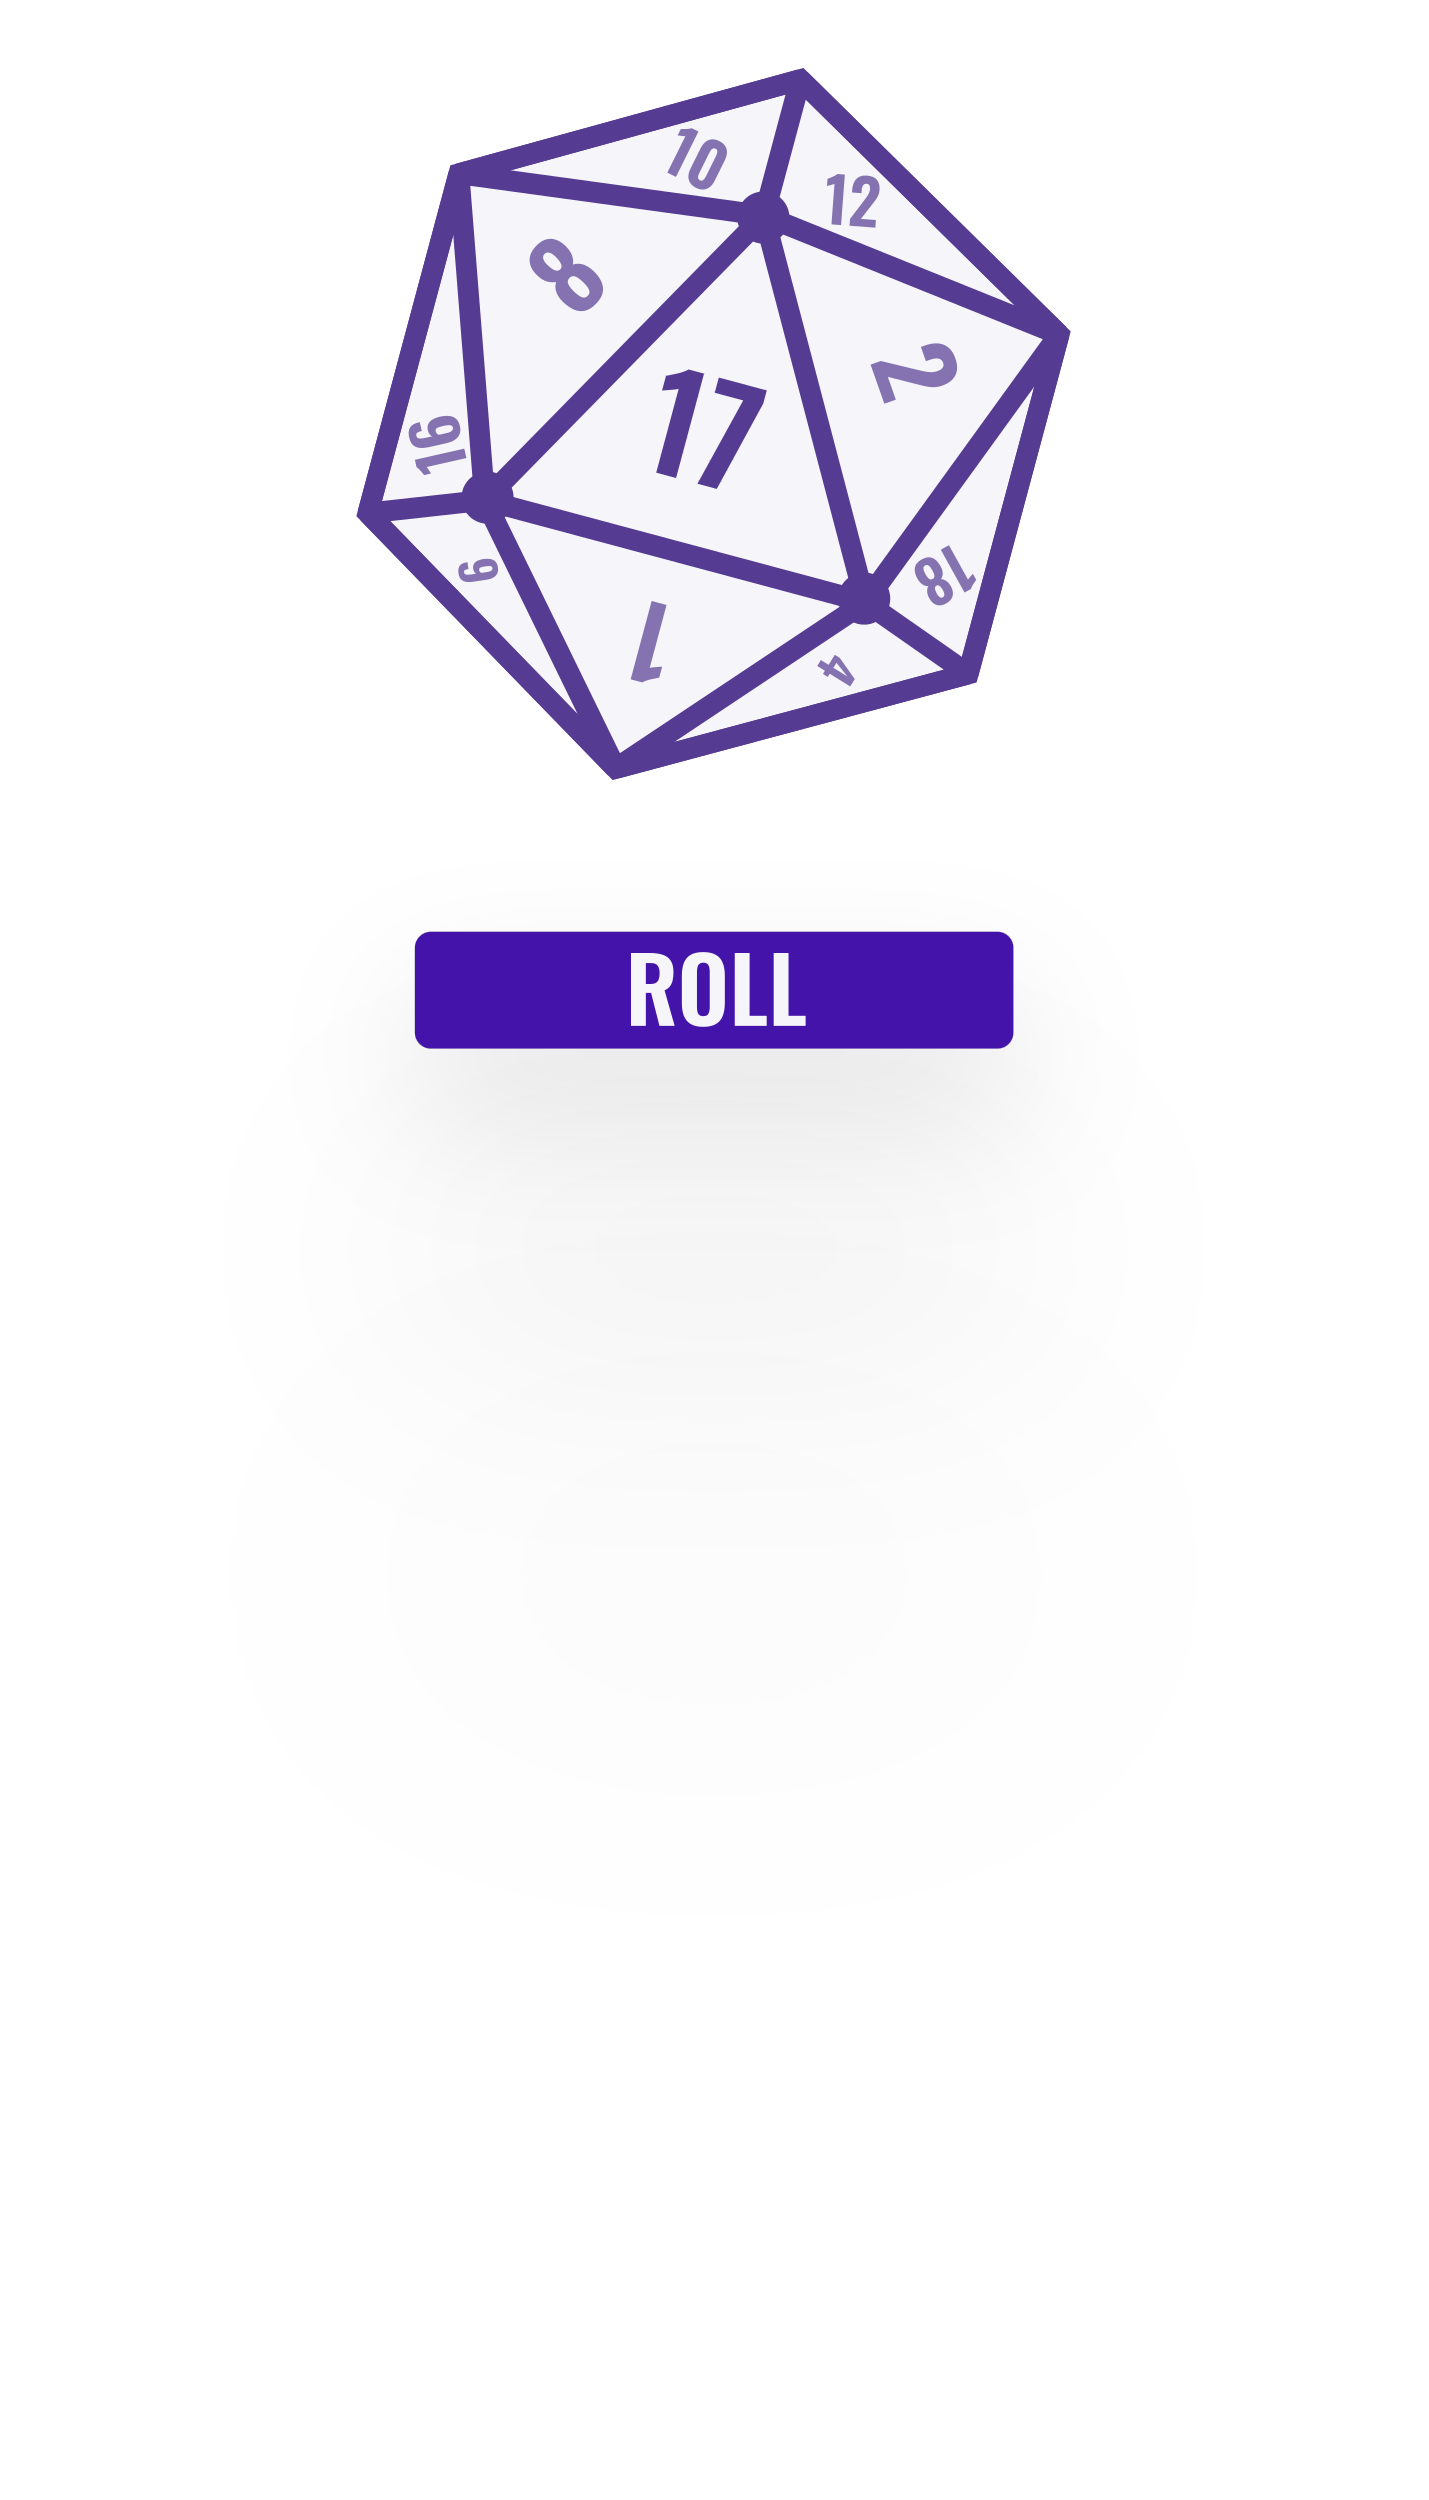
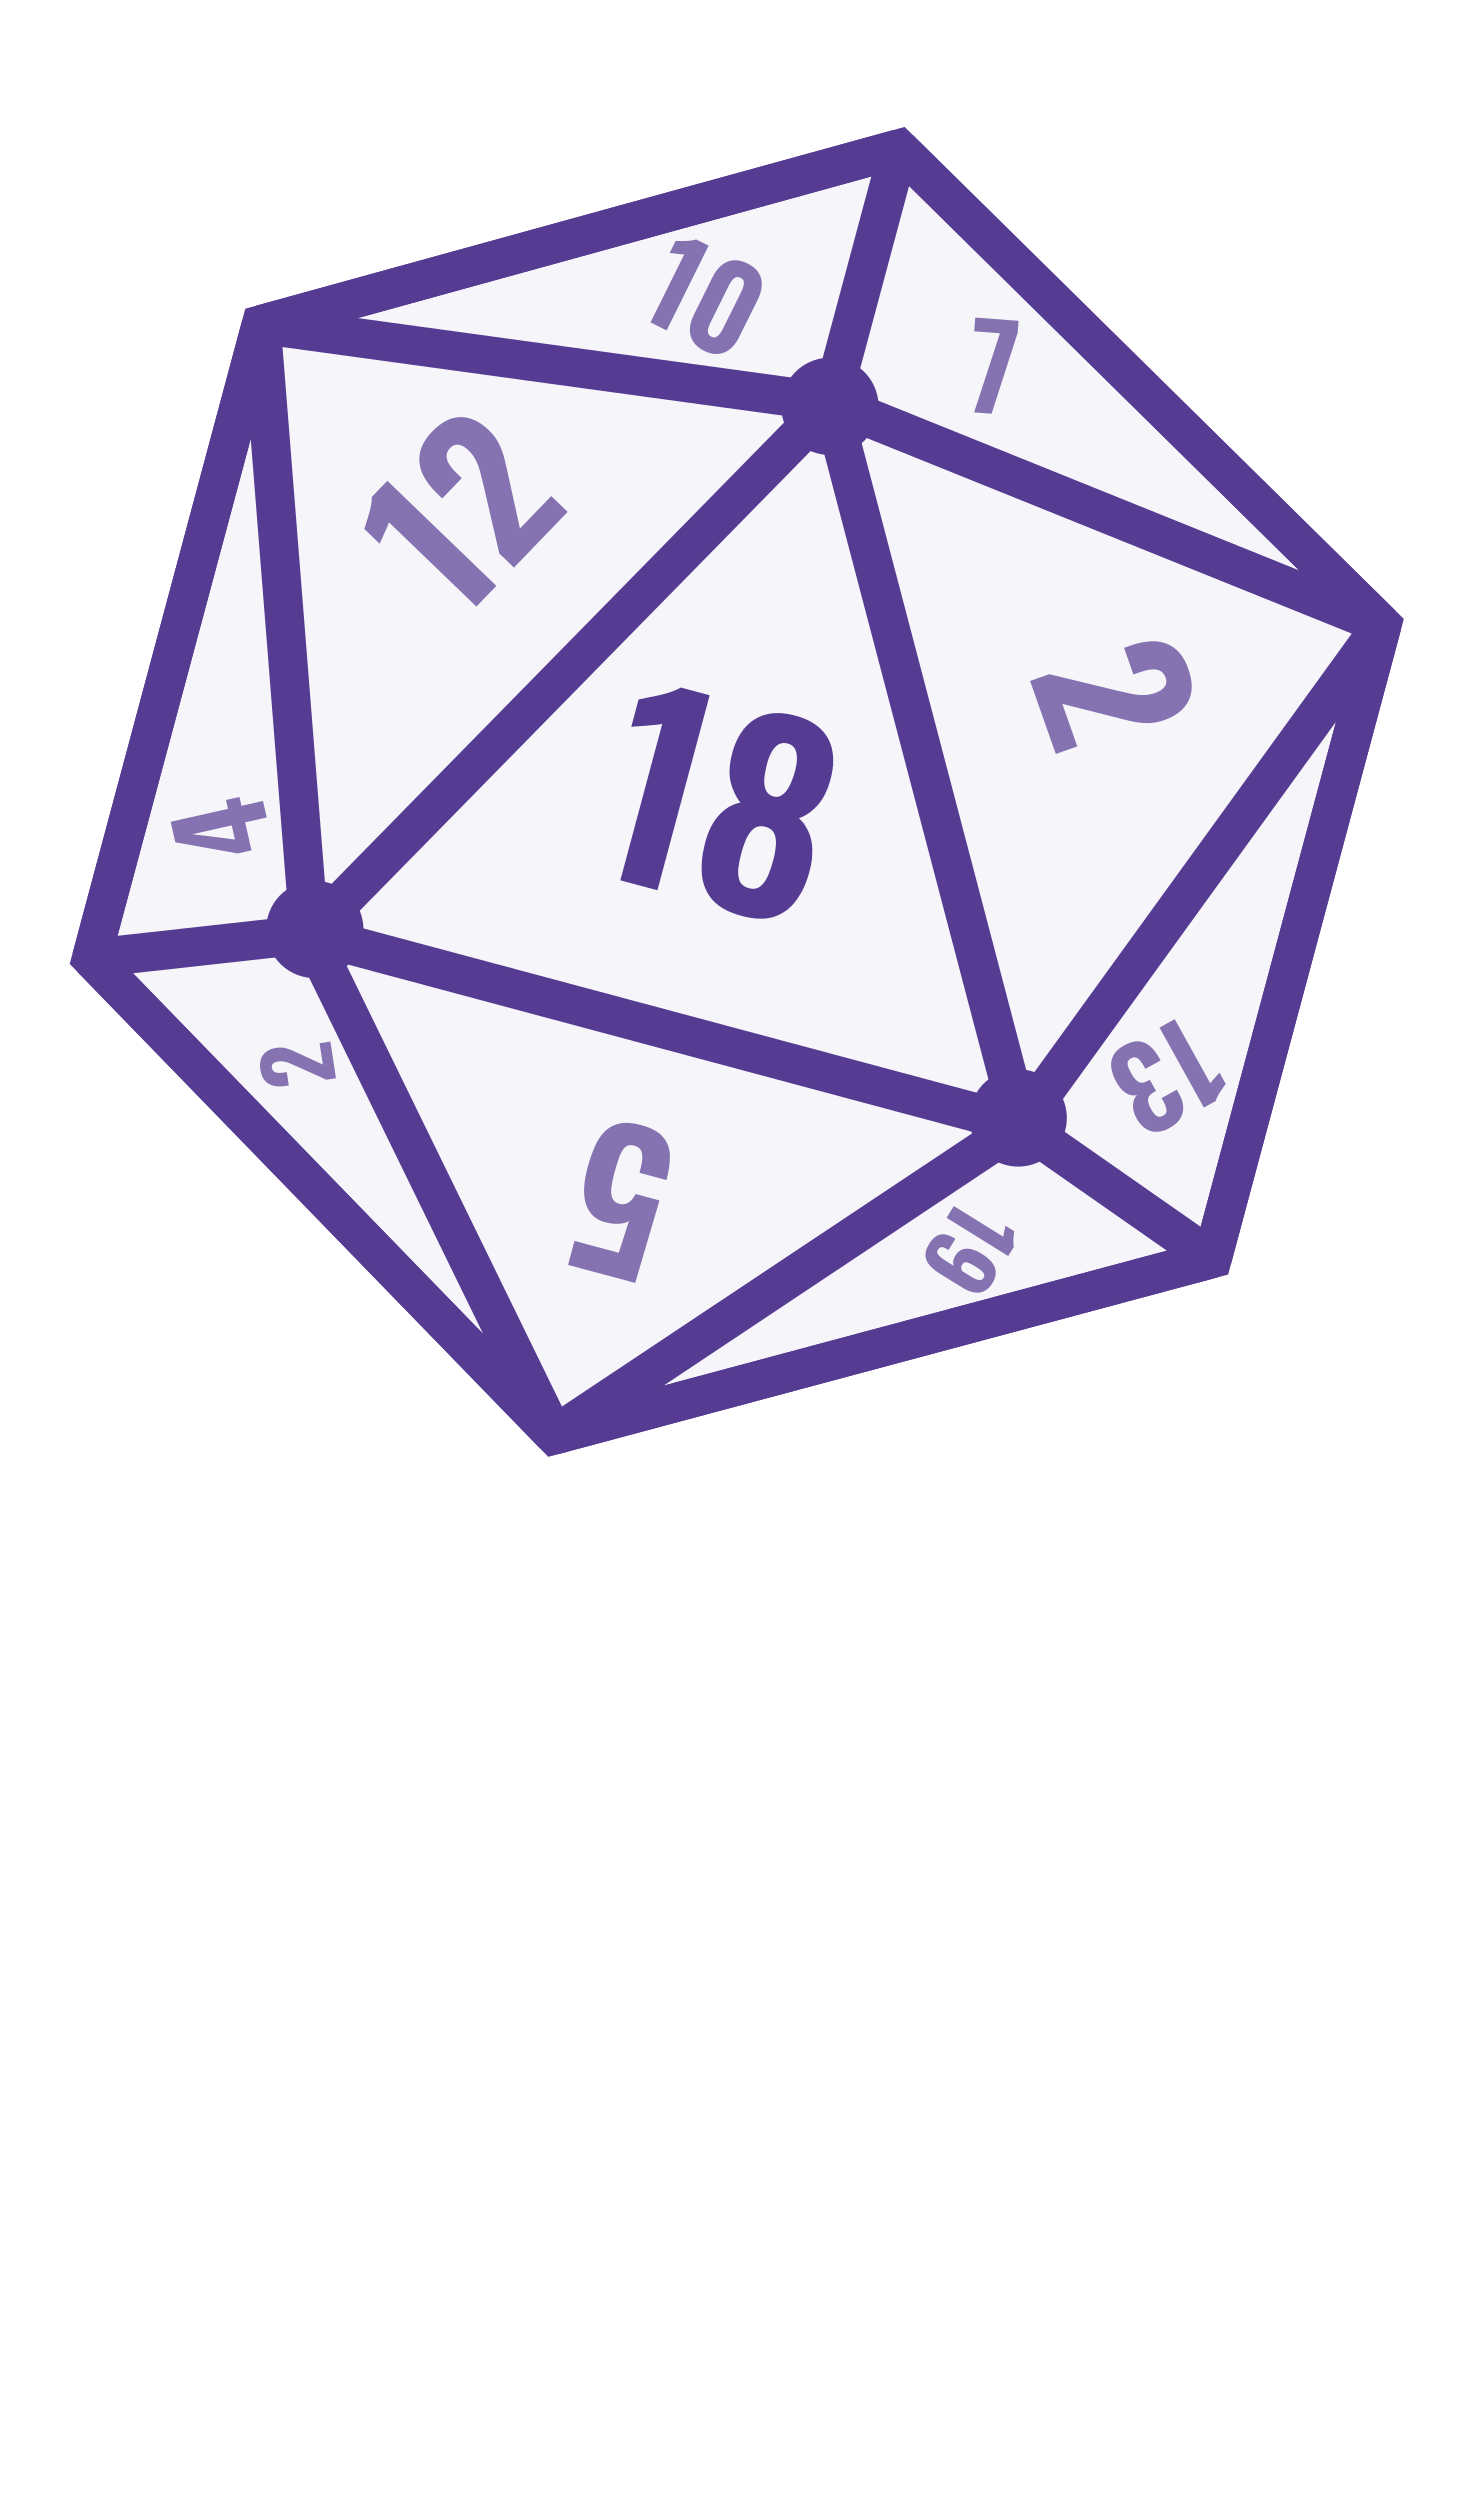
- <svg xmlns="http://www.w3.org/2000/svg" width="685" height="1199" viewBox="0 0 685 1199" fill="none">
-   <path d="M507.922 160.459L383.843 38.179L220.077 83.331L176.466 246.09L295.327 368.525L464.311 323.218L507.922 160.459Z" fill="#F5F5FA" stroke="#553B92" stroke-width="10" />
-   <path d="M366.373 103.379L415.042 288.793M366.373 103.379L507.922 160.459M366.373 103.379L383.843 38.179M366.373 103.379L220.077 83.331M366.373 103.379L232.482 239.876M415.042 288.793L507.922 160.459M415.042 288.793L232.482 239.876M415.042 288.793L295.327 368.525M415.042 288.793L464.311 323.218M507.922 160.459L383.843 38.179M507.922 160.459L464.311 323.218M383.843 38.179L220.077 83.331M464.311 323.218L295.327 368.525M295.327 368.525L176.466 246.09M295.327 368.525L232.482 239.876M176.466 246.09L220.077 83.331M176.466 246.09L232.482 239.876M220.077 83.331L232.482 239.876" stroke="#553B92" stroke-width="10" />
-   <circle cx="366.114" cy="104.344" r="9.5" transform="rotate(15 366.114 104.344)" stroke="#553B92" stroke-width="6" />
-   <circle cx="414.465" cy="287.087" r="9.5" transform="rotate(15 414.465 287.087)" stroke="#553B92" stroke-width="6" />
-   <circle cx="233.837" cy="238.684" r="9.5" transform="rotate(15 233.837 238.684)" stroke="#553B92" stroke-width="6" />
-   <g filter="url(#filter0_d_17_912)">
-     <path d="M314.717 226.711L325.483 186.529C325.057 186.635 324.481 186.724 323.756 186.795C323.082 186.835 322.336 186.9 321.517 186.99C320.709 187.038 319.942 187.098 319.216 187.168C318.502 187.198 317.937 187.245 317.522 187.311L319.41 180.263C319.971 180.149 320.719 179.996 321.653 179.804C322.629 179.624 323.657 179.414 324.738 179.173C325.818 178.932 326.848 178.634 327.827 178.278C328.847 177.933 329.65 177.574 330.236 177.201L337.654 179.189L324.237 229.262L314.717 226.711ZM334.477 232.006L356.449 192.043L342.787 188.382L344.741 181.088L367.738 187.25L366.049 193.555L343.75 234.491L334.477 232.006Z" fill="#553B92" />
+ <svg xmlns="http://www.w3.org/2000/svg" width="378" height="642" viewBox="0 0 378 642" fill="none">
+   <path d="M354.922 160.459L230.843 38.179L67.076 83.331L23.465 246.09L142.327 368.525L311.311 323.218L354.922 160.459Z" fill="#F5F5FA" stroke="#553B92" stroke-width="10" />
+   <path d="M213.373 103.379L262.042 288.793M213.373 103.379L354.922 160.459M213.373 103.379L230.843 38.179M213.373 103.379L67.076 83.331M213.373 103.379L79.482 239.876M262.042 288.793L354.922 160.459M262.042 288.793L79.482 239.876M262.042 288.793L142.327 368.525M262.042 288.793L311.311 323.218M354.922 160.459L230.843 38.179M354.922 160.459L311.311 323.218M230.843 38.179L67.076 83.331M311.311 323.218L142.327 368.525M142.327 368.525L23.465 246.09M142.327 368.525L79.482 239.876M23.465 246.09L67.076 83.331M23.465 246.09L79.482 239.876M67.076 83.331L79.482 239.876" stroke="#553B92" stroke-width="10" />
+   <circle cx="213.114" cy="104.344" r="9.5" transform="rotate(15 213.114 104.344)" stroke="#553B92" stroke-width="6" />
+   <circle cx="261.465" cy="287.087" r="9.5" transform="rotate(15 261.465 287.087)" stroke="#553B92" stroke-width="6" />
+   <circle cx="80.837" cy="238.684" r="9.5" transform="rotate(15 80.8369 238.684)" stroke="#553B92" stroke-width="6" />
+   <g filter="url(#filter0_d_17_626)">
+     <path d="M159.302 226.064L170.069 185.882C169.643 185.988 169.067 186.077 168.341 186.148C167.668 186.188 166.921 186.253 166.102 186.343C165.294 186.391 164.527 186.451 163.802 186.521C163.087 186.551 162.522 186.598 162.107 186.664L163.995 179.616C164.556 179.502 165.304 179.349 166.239 179.157C167.215 178.977 168.243 178.767 169.323 178.526C170.403 178.286 171.433 177.987 172.412 177.631C173.432 177.286 174.235 176.927 174.821 176.554L182.239 178.542L168.822 228.615L159.302 226.064ZM190.424 235.198C187.127 234.315 184.66 232.969 183.024 231.162C181.399 229.313 180.469 227.098 180.233 224.517C180.038 221.947 180.344 219.158 181.15 216.149C181.514 214.789 181.98 213.545 182.548 212.416C183.115 211.287 183.779 210.294 184.539 209.437C185.298 208.581 186.128 207.875 187.027 207.321C187.979 206.737 189.015 206.33 190.137 206.101C189.042 204.747 188.217 203.046 187.661 200.998C187.158 198.92 187.256 196.494 187.954 193.722C188.653 190.95 189.741 188.701 191.219 186.977C192.708 185.212 194.544 184.047 196.727 183.484C198.91 182.92 201.403 183.014 204.205 183.765C207.049 184.527 209.255 185.692 210.822 187.26C212.431 188.84 213.418 190.761 213.783 193.023C214.16 195.244 213.958 197.73 213.177 200.48C212.385 203.272 211.251 205.442 209.776 206.99C208.353 208.508 206.814 209.553 205.159 210.126C206.016 210.885 206.689 211.751 207.18 212.721C207.723 213.662 208.109 214.693 208.339 215.815C208.569 216.936 208.647 218.128 208.574 219.389C208.542 220.662 208.344 221.978 207.98 223.338C207.256 226.369 206.126 228.937 204.59 231.043C203.095 233.161 201.182 234.613 198.85 235.402C196.571 236.161 193.762 236.093 190.424 235.198ZM192.329 228.089C193.524 228.409 194.52 228.235 195.318 227.565C196.116 226.895 196.757 225.985 197.243 224.834C197.728 223.683 198.119 222.551 198.417 221.438C198.812 220.131 199.072 218.831 199.197 217.539C199.364 216.259 199.263 215.15 198.896 214.212C198.529 213.274 197.748 212.646 196.553 212.325C195.399 212.016 194.408 212.17 193.58 212.788C192.793 213.416 192.131 214.321 191.593 215.502C191.108 216.653 190.683 217.909 190.319 219.269C190.021 220.381 189.789 221.578 189.622 222.858C189.467 224.098 189.567 225.207 189.923 226.186C190.332 227.134 191.133 227.769 192.329 228.089ZM198.64 204.536C199.464 204.757 200.206 204.624 200.866 204.139C201.568 203.664 202.197 202.883 202.753 201.795C203.31 200.708 203.798 199.381 204.217 197.815C204.692 196.042 204.785 194.543 204.495 193.317C204.257 192.061 203.52 191.267 202.284 190.936C201.047 190.605 199.971 190.912 199.055 191.86C198.191 192.776 197.527 194.1 197.063 195.831C196.643 197.397 196.376 198.806 196.262 200.056C196.2 201.276 196.354 202.267 196.724 203.029C197.136 203.802 197.774 204.304 198.64 204.536Z" fill="#553B92" />
  </g>
  <g opacity="0.7">
-     <path d="M223.69 219.669L204.668 223.963C204.806 224.116 204.968 224.336 205.155 224.622C205.319 224.892 205.509 225.188 205.725 225.508C205.921 225.833 206.113 226.138 206.3 226.424C206.468 226.714 206.611 226.938 206.729 227.096L203.393 227.849C203.223 227.641 202.996 227.364 202.713 227.018C202.426 226.653 202.114 226.272 201.779 225.876C201.443 225.48 201.095 225.118 200.734 224.789C200.368 224.441 200.044 224.186 199.762 224.025L198.969 220.513L222.673 215.163L223.69 219.669ZM220.573 204.36C220.912 205.863 220.858 207.167 220.41 208.272C219.939 209.363 219.168 210.265 218.099 210.977C217.025 211.671 215.737 212.187 214.235 212.526L205.807 214.429C204.266 214.776 202.841 214.914 201.533 214.84C200.22 214.747 199.109 214.321 198.2 213.562C197.29 212.804 196.644 211.576 196.261 209.879C195.931 208.416 195.903 207.202 196.177 206.238C196.428 205.259 196.958 204.473 197.767 203.88C198.577 203.287 199.635 202.843 200.942 202.548C201 202.535 201.069 202.52 201.147 202.502C201.201 202.469 201.257 202.446 201.316 202.433L202.28 206.706C201.285 206.93 200.566 207.195 200.122 207.5C199.678 207.805 199.54 208.329 199.708 209.07C199.813 209.538 200.043 209.876 200.398 210.083C200.747 210.271 201.287 210.344 202.016 210.302C202.72 210.246 203.678 210.081 204.887 209.808L207.316 209.26C206.83 209.103 206.41 208.787 206.057 208.314C205.699 207.82 205.432 207.224 205.254 206.527C204.933 205.287 204.991 204.228 205.429 203.35C205.842 202.457 206.538 201.726 207.517 201.156C208.476 200.591 209.609 200.161 210.916 199.866C212.516 199.505 213.984 199.379 215.321 199.487C216.657 199.596 217.783 200.039 218.696 200.817C219.586 201.579 220.212 202.761 220.573 204.36ZM217.194 205.061C217.084 204.574 216.837 204.25 216.452 204.091C216.063 203.912 215.558 203.852 214.935 203.911C214.308 203.95 213.566 204.066 212.707 204.26C211.888 204.445 211.183 204.635 210.591 204.83C209.976 205.01 209.521 205.266 209.227 205.599C208.933 205.932 208.852 206.391 208.984 206.976C209.046 207.249 209.164 207.499 209.338 207.727C209.489 207.939 209.671 208.113 209.887 208.249C210.082 208.389 210.279 208.488 210.477 208.546L214.252 207.694C214.837 207.562 215.382 207.388 215.887 207.171C216.367 206.94 216.733 206.652 216.984 206.308C217.234 205.965 217.304 205.549 217.194 205.061Z" fill="#553B92" />
+     <path d="M68.49 209.925L62.959 211.173L64.584 218.372L61.044 219.171L45.018 216.299L43.829 211.032L58.549 207.709L58.033 205.427L61.486 204.647L62.002 206.93L67.532 205.681L68.49 209.925ZM60.325 215.581L59.506 211.952L49.44 214.225L60.325 215.581Z" fill="#553B92" />
  </g>
  <g opacity="0.7">
-     <path d="M319.673 290.156L311.598 320.293C311.918 320.213 312.35 320.147 312.894 320.094C313.399 320.063 313.959 320.014 314.573 319.947C315.179 319.911 315.754 319.866 316.299 319.813C316.835 319.791 317.258 319.756 317.57 319.707L316.153 324.992C315.733 325.078 315.172 325.193 314.471 325.336C313.739 325.472 312.968 325.629 312.158 325.81C311.347 325.99 310.575 326.214 309.841 326.481C309.076 326.74 308.474 327.009 308.034 327.289L302.47 325.798L312.533 288.243L319.673 290.156Z" fill="#553B92" />
+     <path d="M164.599 288.904C167.226 289.608 169.107 290.626 170.241 291.957C171.375 293.288 171.973 294.889 172.035 296.761C172.065 298.624 171.77 300.715 171.149 303.033L164.241 301.182C164.605 299.822 164.834 298.658 164.928 297.689C164.991 296.712 164.869 295.934 164.56 295.354C164.221 294.766 163.599 294.368 162.694 294.158C161.789 293.949 161.049 294.115 160.473 294.657C159.898 295.198 159.402 296.059 158.986 297.24C158.57 298.42 158.143 299.83 157.704 301.468C157.348 302.797 157.11 303.992 156.992 305.054C156.873 306.115 156.967 307.002 157.273 307.713C157.548 308.417 158.15 308.892 159.077 309.141C159.911 309.364 160.686 309.257 161.399 308.819C162.082 308.372 162.692 307.641 163.229 306.626L169.349 308.266L163.125 329.457L145.877 324.835L147.529 318.669L158.889 321.712L161.53 313.525C161.035 313.889 160.309 314.126 159.352 314.234C158.365 314.333 157.353 314.278 156.316 314.066C154.319 313.73 152.811 312.928 151.792 311.661C150.743 310.386 150.153 308.754 150.023 306.765C149.886 304.806 150.165 302.529 150.86 299.932C151.39 297.954 152.007 296.148 152.71 294.514C153.404 292.912 154.272 291.587 155.315 290.541C156.349 289.526 157.621 288.857 159.133 288.533C160.644 288.209 162.466 288.333 164.599 288.904Z" fill="#553B92" />
  </g>
  <g opacity="0.7">
-     <path d="M417.524 174.871L422.459 173.133L439.318 177.222C440.579 177.524 441.777 177.798 442.915 178.042C444.063 178.316 445.184 178.464 446.278 178.486C447.412 178.527 448.537 178.352 449.654 177.958C450.831 177.544 451.642 177.004 452.086 176.339C452.56 175.663 452.649 174.902 452.351 174.057C452.032 173.151 451.531 172.548 450.848 172.245C450.195 171.932 449.429 171.829 448.551 171.935C447.672 172.041 446.75 172.264 445.784 172.604L444.063 173.21L441.656 166.373L443.467 165.736C445.64 164.97 447.689 164.622 449.613 164.691C451.547 164.79 453.238 165.399 454.684 166.518C456.17 167.657 457.333 169.419 458.173 171.803C459.311 175.033 459.321 177.76 458.205 179.985C457.088 182.21 455.006 183.86 451.958 184.933C450.479 185.454 449.026 185.711 447.598 185.705C446.202 185.688 444.782 185.51 443.339 185.17C441.937 184.849 440.468 184.484 438.933 184.075L425.806 180.759L429.649 191.67L424.125 193.615L417.524 174.871Z" fill="#553B92" />
+     <path d="M264.524 174.871L269.459 173.133L286.318 177.222C287.579 177.524 288.777 177.798 289.915 178.042C291.063 178.316 292.184 178.464 293.278 178.486C294.412 178.527 295.537 178.352 296.654 177.958C297.831 177.544 298.642 177.004 299.086 176.339C299.56 175.663 299.649 174.902 299.351 174.057C299.032 173.151 298.531 172.548 297.848 172.245C297.195 171.932 296.429 171.829 295.551 171.935C294.672 172.041 293.75 172.264 292.784 172.604L291.063 173.21L288.656 166.373L290.467 165.736C292.64 164.97 294.689 164.622 296.613 164.691C298.547 164.79 300.238 165.399 301.684 166.518C303.17 167.657 304.333 169.419 305.173 171.803C306.311 175.033 306.321 177.76 305.205 179.985C304.088 182.21 302.006 183.86 298.958 184.933C297.479 185.454 296.026 185.711 294.598 185.705C293.202 185.688 291.782 185.51 290.339 185.17C288.937 184.849 287.468 184.484 285.933 184.075L272.806 180.759L276.649 191.67L271.125 193.615L264.524 174.871Z" fill="#553B92" />
  </g>
  <g opacity="0.7">
-     <path d="M455.099 261.477L464.244 277.96C464.349 277.791 464.509 277.581 464.723 277.329C464.929 277.104 465.152 276.848 465.391 276.561C465.639 276.291 465.87 276.03 466.084 275.778C466.308 275.544 466.477 275.35 466.592 275.198L468.195 278.089C468.049 278.303 467.853 278.588 467.609 278.945C467.348 279.311 467.079 279.703 466.803 280.122C466.526 280.541 466.285 280.962 466.078 281.386C465.854 281.82 465.706 282.19 465.632 282.496L462.589 284.184L451.194 263.643L455.099 261.477ZM442.082 268.3C443.435 267.55 444.662 267.212 445.764 267.285C446.876 267.376 447.876 267.805 448.766 268.572C449.639 269.348 450.417 270.353 451.102 271.587C451.412 272.145 451.652 272.697 451.822 273.244C451.993 273.79 452.089 274.323 452.111 274.841C452.134 275.359 452.085 275.85 451.967 276.314C451.841 276.804 451.631 277.263 451.338 277.691C452.121 277.787 452.925 278.082 453.751 278.574C454.57 279.093 455.302 279.914 455.947 281.037C456.592 282.161 456.945 283.236 457.007 284.263C457.078 285.307 456.846 286.265 456.312 287.136C455.778 288.007 454.937 288.761 453.787 289.399C452.621 290.046 451.535 290.361 450.53 290.343C449.509 290.335 448.582 290.02 447.751 289.398C446.929 288.793 446.212 287.919 445.6 286.777C444.98 285.618 444.666 284.554 444.659 283.585C444.644 282.643 444.817 281.817 445.176 281.11C444.657 281.132 444.165 281.062 443.7 280.9C443.227 280.765 442.776 280.55 442.348 280.257C441.92 279.964 441.519 279.6 441.146 279.166C440.756 278.742 440.406 278.251 440.096 277.693C439.378 276.477 438.937 275.285 438.775 274.115C438.595 272.954 438.761 271.878 439.272 270.887C439.776 269.922 440.713 269.06 442.082 268.3ZM443.7 271.216C443.21 271.488 442.94 271.859 442.891 272.328C442.842 272.798 442.919 273.297 443.124 273.824C443.328 274.352 443.557 274.844 443.81 275.301C444.093 275.851 444.418 276.356 444.784 276.817C445.133 277.286 445.515 277.616 445.93 277.806C446.345 277.996 446.797 277.955 447.287 277.683C447.761 277.42 448.035 277.058 448.111 276.596C448.169 276.144 448.1 275.64 447.903 275.086C447.699 274.558 447.442 274.016 447.132 273.458C446.879 273.001 446.578 272.538 446.229 272.069C445.889 271.616 445.507 271.286 445.083 271.079C444.651 270.899 444.19 270.944 443.7 271.216ZM449.06 280.878C448.722 281.066 448.522 281.343 448.46 281.709C448.38 282.084 448.422 282.537 448.583 283.066C448.744 283.596 449.003 284.182 449.359 284.825C449.762 285.552 450.204 286.069 450.685 286.377C451.158 286.712 451.648 286.738 452.155 286.457C452.662 286.176 452.916 285.737 452.916 285.139C452.909 284.568 452.709 283.928 452.315 283.218C451.958 282.576 451.602 282.033 451.245 281.589C450.881 281.172 450.519 280.898 450.159 280.766C449.781 280.644 449.415 280.681 449.06 280.878Z" fill="#553B92" />
+     <path d="M301.662 261.719L310.807 278.202C310.912 278.033 311.072 277.823 311.286 277.572C311.492 277.346 311.715 277.09 311.954 276.803C312.202 276.533 312.433 276.272 312.647 276.02C312.871 275.786 313.04 275.592 313.154 275.44L314.758 278.331C314.612 278.545 314.416 278.831 314.172 279.187C313.911 279.553 313.642 279.946 313.366 280.364C313.089 280.783 312.848 281.204 312.641 281.628C312.417 282.062 312.269 282.432 312.195 282.738L309.152 284.426L297.757 263.885L301.662 261.719ZM288.668 268.463C290.037 267.704 291.268 267.352 292.361 267.409C293.446 267.493 294.424 267.901 295.295 268.634C296.176 269.383 296.953 270.367 297.629 271.584L298.037 272.32L294.131 274.486C294.113 274.452 294.061 274.359 293.977 274.207C293.902 274.072 293.827 273.937 293.751 273.801C293.369 273.151 293.013 272.63 292.685 272.237C292.349 271.871 292.002 271.644 291.643 271.555C291.285 271.467 290.885 271.544 290.446 271.788C289.989 272.041 289.712 272.339 289.614 272.681C289.526 273.039 289.561 273.462 289.721 273.948C289.88 274.435 290.138 274.999 290.494 275.642C291.066 276.673 291.659 277.383 292.273 277.772C292.896 278.178 293.669 278.136 294.591 277.647C294.608 277.637 294.693 277.59 294.845 277.506C294.997 277.422 295.141 277.342 295.276 277.267L296.88 280.158C296.778 280.214 296.677 280.27 296.576 280.327C296.457 280.392 296.356 280.449 296.271 280.495C295.358 281.002 294.877 281.589 294.828 282.258C294.762 282.936 295.02 283.799 295.601 284.847C296.051 285.658 296.521 286.227 297.011 286.552C297.501 286.877 298.067 286.861 298.71 286.505C299.352 286.149 299.634 285.66 299.556 285.041C299.477 284.421 299.226 283.709 298.802 282.905C298.727 282.77 298.643 282.618 298.549 282.449C298.464 282.297 298.38 282.144 298.296 281.992L302.201 279.826L302.82 280.942C303.486 282.142 303.829 283.278 303.849 284.35C303.878 285.44 303.609 286.429 303.041 287.319C302.474 288.209 301.607 288.977 300.44 289.624C299.274 290.271 298.159 290.613 297.096 290.65C296.033 290.687 295.065 290.417 294.193 289.84C293.303 289.272 292.525 288.388 291.859 287.188C291.193 285.988 290.893 284.85 290.96 283.774C291.009 282.707 291.336 281.862 291.941 281.239C291.341 281.352 290.738 281.321 290.133 281.148C289.529 280.975 288.934 280.62 288.348 280.082C287.772 279.562 287.216 278.82 286.682 277.856C285.997 276.622 285.565 275.424 285.386 274.264C285.215 273.12 285.386 272.053 285.897 271.062C286.409 270.07 287.332 269.204 288.668 268.463Z" fill="#553B92" />
  </g>
  <g opacity="0.7">
-     <path d="M393.692 316.559L397.385 318.852L400.369 314.045L402.733 315.513L409.945 325.701L407.761 329.218L397.932 323.117L396.986 324.641L394.68 323.21L395.626 321.685L391.933 319.393L393.692 316.559ZM401.195 317.86L399.691 320.283L406.413 324.456L401.195 317.86Z" fill="#553B92" />
+     <path d="M244.942 309.712L257.644 317.597C257.651 317.439 257.681 317.232 257.732 316.975C257.788 316.739 257.843 316.476 257.898 316.184C257.965 315.901 258.025 315.631 258.076 315.375C258.14 315.126 258.182 314.926 258.203 314.777L260.431 316.16C260.412 316.364 260.387 316.638 260.355 316.979C260.316 317.333 260.281 317.709 260.252 318.106C260.222 318.502 260.217 318.888 260.238 319.261C260.251 319.648 260.291 319.962 260.358 320.202L258.902 322.547L243.074 312.722L244.942 309.712ZM238.581 319.479C239.188 318.502 239.823 317.814 240.486 317.414C241.163 317.021 241.882 316.881 242.643 316.992C243.417 317.112 244.24 317.443 245.113 317.984C245.152 318.009 245.191 318.033 245.23 318.057C245.269 318.081 245.308 318.106 245.347 318.13L243.576 320.983C242.912 320.571 242.377 320.328 241.97 320.257C241.555 320.198 241.19 320.422 240.875 320.93C240.681 321.243 240.629 321.545 240.719 321.835C240.81 322.126 241.069 322.449 241.498 322.806C241.926 323.162 242.538 323.587 243.332 324.08L244.954 325.087C244.781 324.727 244.725 324.322 244.787 323.873C244.849 323.424 245.015 322.968 245.285 322.504C245.798 321.649 246.42 321.097 247.153 320.848C247.898 320.607 248.698 320.598 249.552 320.821C250.397 321.057 251.257 321.446 252.13 321.988C253.211 322.659 254.064 323.378 254.689 324.145C255.314 324.912 255.654 325.746 255.708 326.646C255.755 327.559 255.459 328.53 254.82 329.56C254.197 330.563 253.477 331.243 252.659 331.602C251.854 331.968 250.985 332.061 250.051 331.878C249.118 331.696 248.143 331.289 247.127 330.658L241.362 327.08C240.333 326.441 239.481 325.75 238.805 325.006C238.13 324.262 237.748 323.438 237.659 322.535C237.57 321.631 237.878 320.613 238.581 319.479ZM247.07 324.776C246.884 325.075 246.812 325.365 246.855 325.644C246.903 325.945 246.973 326.196 247.065 326.397L249.586 327.962C249.99 328.212 250.381 328.41 250.76 328.555C251.139 328.7 251.486 328.753 251.799 328.713C252.113 328.673 252.371 328.49 252.573 328.165C252.775 327.839 252.818 327.523 252.702 327.216C252.585 326.909 252.345 326.598 251.982 326.282C251.61 325.979 251.138 325.65 250.565 325.294C250.031 324.962 249.543 324.687 249.102 324.467C248.661 324.247 248.274 324.143 247.943 324.154C247.603 324.177 247.312 324.385 247.07 324.776Z" fill="#553B92" />
  </g>
  <g opacity="0.7">
-     <path d="M238.804 272.099C238.982 273.266 238.87 274.26 238.469 275.082C238.049 275.89 237.412 276.538 236.556 277.026C235.697 277.499 234.684 277.824 233.517 278.002L226.969 279.004C225.772 279.187 224.675 279.215 223.678 279.088C222.679 278.946 221.853 278.561 221.198 277.932C220.543 277.303 220.115 276.329 219.914 275.01C219.74 273.874 219.784 272.944 220.046 272.221C220.29 271.486 220.738 270.913 221.388 270.504C222.039 270.094 222.872 269.811 223.888 269.656C223.933 269.649 223.987 269.641 224.047 269.632C224.09 269.61 224.135 269.595 224.18 269.588L224.688 272.908C223.915 273.026 223.35 273.19 222.995 273.399C222.639 273.609 222.505 274.001 222.593 274.577C222.649 274.941 222.806 275.212 223.066 275.389C223.324 275.551 223.732 275.636 224.292 275.644C224.834 275.639 225.575 275.564 226.514 275.42L228.402 275.132C228.038 274.986 227.734 274.722 227.489 274.341C227.243 273.944 227.07 273.474 226.971 272.931C226.793 271.965 226.894 271.159 227.276 270.511C227.64 269.85 228.212 269.328 228.991 268.946C229.755 268.565 230.645 268.297 231.66 268.142C232.903 267.952 234.033 267.934 235.049 268.089C236.066 268.244 236.902 268.643 237.559 269.287C238.199 269.919 238.614 270.856 238.804 272.099ZM236.182 272.453C236.124 272.074 235.952 271.813 235.667 271.671C235.379 271.513 234.996 271.44 234.516 271.451C234.035 271.447 233.461 271.496 232.794 271.598C232.157 271.696 231.608 271.803 231.145 271.92C230.664 272.025 230.303 272.196 230.06 272.435C229.817 272.674 229.731 273.021 229.8 273.475C229.833 273.688 229.909 273.885 230.031 274.068C230.134 274.239 230.265 274.382 230.422 274.497C230.564 274.615 230.709 274.701 230.857 274.756L233.79 274.308C234.245 274.238 234.671 274.134 235.068 273.996C235.449 273.845 235.744 273.645 235.954 273.395C236.164 273.146 236.24 272.832 236.182 272.453Z" fill="#553B92" />
+     <path d="M86.281 276.894L83.803 277.273L76.229 273.848C75.663 273.593 75.123 273.358 74.609 273.141C74.093 272.91 73.578 272.741 73.065 272.633C72.535 272.512 71.989 272.495 71.428 272.581C70.837 272.671 70.408 272.853 70.139 273.127C69.856 273.403 69.746 273.753 69.811 274.177C69.881 274.632 70.063 274.961 70.358 275.164C70.637 275.37 70.989 275.487 71.412 275.515C71.835 275.543 72.289 275.52 72.774 275.446L73.638 275.314L74.163 278.747L73.254 278.886C72.162 279.053 71.167 279.035 70.267 278.831C69.365 278.612 68.623 278.175 68.042 277.519C67.444 276.851 67.053 275.918 66.87 274.72C66.621 273.099 66.859 271.814 67.583 270.865C68.307 269.917 69.434 269.326 70.965 269.092C71.707 268.978 72.415 268.986 73.086 269.116C73.742 269.249 74.395 269.459 75.044 269.748C75.675 270.023 76.334 270.326 77.021 270.655L82.906 273.385L82.068 267.906L84.842 267.482L86.281 276.894Z" fill="#553B92" />
  </g>
  <g opacity="0.7">
-     <path d="M398.761 107.61L400.221 88.165C400.034 88.251 399.777 88.342 399.448 88.438C399.142 88.515 398.804 88.61 398.434 88.722C398.066 88.815 397.718 88.909 397.39 89.005C397.064 89.081 396.808 89.152 396.622 89.218L396.878 85.808C397.127 85.706 397.458 85.57 397.871 85.401C398.305 85.233 398.76 85.047 399.237 84.842C399.714 84.637 400.162 84.41 400.582 84.16C401.022 83.913 401.36 83.677 401.598 83.455L405.188 83.724L403.368 107.956L398.761 107.61ZM407.426 108.261L407.671 105L414.245 96.378C414.735 95.733 415.192 95.115 415.617 94.526C416.063 93.937 416.429 93.333 416.716 92.713C417.025 92.074 417.207 91.386 417.262 90.648C417.321 89.87 417.215 89.27 416.946 88.849C416.679 88.408 416.265 88.166 415.707 88.124C415.109 88.079 414.637 88.215 414.293 88.53C413.95 88.825 413.698 89.237 413.538 89.766C413.378 90.296 413.274 90.88 413.226 91.518L413.141 92.655L408.623 92.316L408.713 91.119C408.821 89.683 409.136 88.423 409.659 87.339C410.201 86.257 410.975 85.442 411.978 84.896C413.004 84.331 414.304 84.108 415.879 84.226C418.013 84.387 419.577 85.066 420.57 86.263C421.563 87.461 421.984 89.067 421.833 91.081C421.759 92.059 421.542 92.955 421.18 93.77C420.819 94.565 420.36 95.333 419.803 96.073C419.268 96.795 418.69 97.544 418.07 98.32L412.875 105L420.085 105.541L419.811 109.191L407.426 108.261Z" fill="#553B92" />
+     <path d="M250.149 105.899L256.789 85.579L250.178 85.083L250.443 81.553L261.572 82.388L261.342 85.44L254.636 106.236L250.149 105.899Z" fill="#553B92" />
  </g>
  <g opacity="0.7">
-     <path d="M285.894 145.647C284.117 147.491 282.339 148.621 280.559 149.039C278.756 149.434 276.964 149.241 275.185 148.459C273.427 147.654 271.707 146.441 270.025 144.82C269.265 144.087 268.617 143.33 268.082 142.547C267.548 141.765 267.137 140.969 266.85 140.16C266.564 139.351 266.402 138.55 266.365 137.759C266.327 136.922 266.436 136.094 266.692 135.275C265.406 135.502 263.991 135.426 262.445 135.047C260.898 134.623 259.341 133.679 257.776 132.214C256.21 130.749 255.129 129.219 254.534 127.623C253.915 126.005 253.817 124.378 254.24 122.74C254.662 121.103 255.628 119.501 257.138 117.934C258.671 116.344 260.236 115.32 261.834 114.86C263.455 114.378 265.074 114.427 266.691 115.008C268.286 115.567 269.844 116.602 271.366 118.113C272.91 119.646 273.923 121.178 274.404 122.708C274.884 124.192 275.011 125.582 274.786 126.876C275.596 126.589 276.408 126.461 277.223 126.492C278.038 126.476 278.855 126.597 279.674 126.854C280.494 127.11 281.304 127.491 282.105 127.997C282.929 128.48 283.721 129.087 284.481 129.82C286.208 131.395 287.484 133.069 288.308 134.841C289.155 136.591 289.415 138.374 289.086 140.191C288.757 141.962 287.693 143.781 285.894 145.647ZM281.919 141.817C282.563 141.149 282.81 140.431 282.66 139.664C282.51 138.898 282.146 138.146 281.566 137.41C280.987 136.674 280.386 136.006 279.764 135.407C279.049 134.673 278.29 134.031 277.488 133.48C276.708 132.906 275.944 132.569 275.195 132.47C274.446 132.37 273.75 132.655 273.106 133.323C272.484 133.968 272.226 134.674 272.33 135.442C272.457 136.186 272.811 136.949 273.391 137.731C273.97 138.467 274.64 139.201 275.401 139.934C276.023 140.534 276.724 141.121 277.504 141.695C278.261 142.246 279.025 142.583 279.797 142.705C280.568 142.781 281.275 142.485 281.919 141.817ZM268.751 129.126C269.195 128.665 269.378 128.13 269.299 127.52C269.242 126.888 268.957 126.191 268.445 125.431C267.933 124.671 267.24 123.87 266.364 123.026C265.373 122.071 264.423 121.466 263.513 121.211C262.602 120.911 261.814 121.107 261.148 121.798C260.481 122.489 260.293 123.308 260.582 124.253C260.87 125.153 261.498 126.069 262.466 127.002C263.341 127.845 264.169 128.532 264.948 129.06C265.726 129.544 266.433 129.803 267.067 129.836C267.724 129.847 268.285 129.61 268.751 129.126Z" fill="#553B92" />
+     <path d="M122.337 155.772L99.871 134.121C99.787 134.439 99.636 134.85 99.419 135.351C99.201 135.808 98.973 136.322 98.734 136.892C98.473 137.44 98.234 137.965 98.017 138.467C97.777 138.946 97.603 139.334 97.495 139.63L93.555 135.833C93.683 135.423 93.854 134.877 94.068 134.194C94.304 133.488 94.539 132.737 94.773 131.941C95.007 131.144 95.185 130.36 95.307 129.589C95.451 128.794 95.506 128.136 95.474 127.616L99.471 123.469L127.466 150.449L122.337 155.772ZM131.985 145.761L128.217 142.13L124.307 125.229C124.012 123.967 123.718 122.773 123.426 121.647C123.156 120.498 122.785 119.43 122.315 118.442C121.843 117.41 121.181 116.483 120.328 115.662C119.43 114.796 118.583 114.313 117.789 114.215C116.972 114.094 116.253 114.356 115.631 115.001C114.965 115.693 114.65 116.411 114.687 117.158C114.7 117.881 114.951 118.612 115.44 119.35C115.929 120.088 116.542 120.812 117.279 121.523L118.593 122.788L113.563 128.007L112.181 126.675C110.522 125.076 109.291 123.402 108.489 121.651C107.71 119.878 107.496 118.094 107.848 116.299C108.198 114.46 109.251 112.63 111.005 110.81C113.381 108.344 115.814 107.111 118.303 107.11C120.793 107.11 123.201 108.231 125.528 110.473C126.657 111.562 127.539 112.745 128.174 114.023C128.785 115.279 129.263 116.628 129.606 118.07C129.949 119.467 130.282 120.943 130.605 122.499L133.53 135.718L141.558 127.389L145.774 131.452L131.985 145.761Z" fill="#553B92" />
  </g>
  <g opacity="0.7">
-     <path d="M320.045 82.797L328.711 65.329C328.506 65.338 328.233 65.326 327.893 65.291C327.58 65.247 327.231 65.208 326.846 65.173C326.47 65.121 326.112 65.077 325.772 65.043C325.441 64.99 325.177 64.959 324.98 64.951L326.5 61.887C326.769 61.886 327.126 61.885 327.574 61.884C328.039 61.892 328.531 61.89 329.049 61.88C329.568 61.869 330.069 61.827 330.552 61.754C331.052 61.69 331.455 61.599 331.758 61.482L334.983 63.082L324.183 84.85L320.045 82.797ZM333.85 90.115C332.542 89.466 331.591 88.66 330.998 87.695C330.405 86.731 330.124 85.677 330.156 84.532C330.198 83.369 330.525 82.169 331.138 80.933L335.978 71.178C336.609 69.906 337.366 68.897 338.25 68.152C339.142 67.389 340.151 66.952 341.278 66.841C342.404 66.731 343.64 67.008 344.983 67.675C346.309 68.333 347.26 69.139 347.835 70.095C348.428 71.059 348.691 72.127 348.623 73.299C348.564 74.453 348.219 75.666 347.588 76.938L342.748 86.693C342.134 87.929 341.377 88.916 340.476 89.652C339.584 90.37 338.575 90.785 337.448 90.895C336.321 91.006 335.122 90.746 333.85 90.115ZM335.663 86.46C336.147 86.7 336.572 86.721 336.938 86.523C337.304 86.325 337.625 86.038 337.901 85.662C338.186 85.267 338.418 84.891 338.595 84.532L343.355 74.938C343.551 74.544 343.72 74.114 343.861 73.649C344.021 73.192 344.069 72.758 344.005 72.347C343.95 71.918 343.672 71.579 343.17 71.33C342.668 71.081 342.221 71.06 341.828 71.267C341.462 71.465 341.136 71.761 340.851 72.156C340.584 72.559 340.353 72.958 340.157 73.352L335.397 82.946C335.22 83.304 335.06 83.716 334.918 84.182C334.785 84.629 334.76 85.063 334.842 85.483C334.924 85.903 335.197 86.229 335.663 86.46Z" fill="#553B92" />
+     <path d="M167.045 82.797L175.711 65.329C175.506 65.338 175.233 65.326 174.893 65.291C174.58 65.247 174.231 65.208 173.846 65.173C173.47 65.121 173.112 65.077 172.772 65.043C172.441 64.99 172.177 64.959 171.98 64.951L173.5 61.887C173.769 61.886 174.126 61.885 174.574 61.884C175.039 61.892 175.531 61.89 176.049 61.88C176.568 61.869 177.069 61.827 177.552 61.754C178.052 61.69 178.455 61.599 178.758 61.482L181.983 63.082L171.183 84.85L167.045 82.797ZM180.85 90.115C179.542 89.466 178.591 88.66 177.998 87.695C177.405 86.731 177.124 85.677 177.156 84.532C177.198 83.369 177.525 82.169 178.138 80.933L182.978 71.178C183.609 69.906 184.366 68.897 185.25 68.152C186.142 67.389 187.151 66.952 188.278 66.841C189.404 66.731 190.64 67.008 191.983 67.675C193.309 68.333 194.26 69.139 194.835 70.095C195.428 71.059 195.691 72.127 195.623 73.299C195.564 74.453 195.219 75.666 194.588 76.938L189.748 86.693C189.134 87.929 188.377 88.916 187.476 89.652C186.584 90.37 185.575 90.785 184.448 90.895C183.321 91.006 182.122 90.746 180.85 90.115ZM182.663 86.46C183.147 86.7 183.572 86.721 183.938 86.523C184.304 86.325 184.625 86.038 184.901 85.662C185.186 85.267 185.418 84.891 185.595 84.532L190.355 74.938C190.551 74.544 190.72 74.114 190.861 73.649C191.021 73.192 191.069 72.758 191.005 72.347C190.95 71.918 190.672 71.579 190.17 71.33C189.668 71.081 189.221 71.06 188.828 71.267C188.462 71.465 188.136 71.761 187.851 72.156C187.584 72.559 187.353 72.958 187.157 73.352L182.397 82.946C182.22 83.304 182.06 83.716 181.918 84.182C181.785 84.629 181.76 85.063 181.842 85.483C181.924 85.903 182.197 86.229 182.663 86.46Z" fill="#553B92" />
  </g>
-   <g filter="url(#filter1_ddddd_17_912)">
-     <rect x="199" y="446.887" width="287" height="56" rx="7.627" fill="#4414AA" />
-   </g>
-   <path d="M302.632 492V457.052H311.692C314.051 457.052 316.064 457.326 317.733 457.872C319.43 458.39 320.724 459.325 321.616 460.677C322.536 462.028 322.996 463.898 322.996 466.285C322.996 467.724 322.867 469.004 322.608 470.125C322.378 471.218 321.947 472.182 321.314 473.016C320.71 473.821 319.847 474.469 318.725 474.958L323.557 492H316.266L312.253 476.166H309.751V492H302.632ZM309.751 471.937H311.822C312.972 471.937 313.878 471.751 314.54 471.377C315.201 471.003 315.662 470.442 315.921 469.694C316.208 468.917 316.352 467.968 316.352 466.846C316.352 465.236 316.05 464.013 315.446 463.179C314.871 462.316 313.778 461.885 312.167 461.885H309.751V471.937ZM337.284 492.475C334.724 492.475 332.696 492.014 331.2 491.094C329.705 490.174 328.626 488.865 327.964 487.168C327.332 485.442 327.015 483.385 327.015 480.998V467.968C327.015 465.581 327.332 463.539 327.964 461.842C328.626 460.144 329.705 458.85 331.2 457.958C332.696 457.067 334.724 456.621 337.284 456.621C339.873 456.621 341.915 457.081 343.41 458.002C344.935 458.893 346.014 460.188 346.646 461.885C347.308 463.553 347.639 465.581 347.639 467.968V480.998C347.639 483.385 347.308 485.442 346.646 487.168C346.014 488.865 344.935 490.174 343.41 491.094C341.915 492.014 339.873 492.475 337.284 492.475ZM337.284 487.34C338.204 487.34 338.88 487.139 339.312 486.736C339.743 486.305 340.031 485.744 340.175 485.054C340.318 484.335 340.39 483.572 340.39 482.767V466.242C340.39 465.437 340.318 464.689 340.175 463.999C340.031 463.308 339.743 462.762 339.312 462.359C338.88 461.928 338.204 461.712 337.284 461.712C336.421 461.712 335.774 461.928 335.342 462.359C334.911 462.762 334.623 463.308 334.479 463.999C334.336 464.689 334.264 465.437 334.264 466.242V482.767C334.264 483.572 334.321 484.335 334.436 485.054C334.58 485.744 334.868 486.305 335.299 486.736C335.731 487.139 336.392 487.34 337.284 487.34ZM352.392 492V457.052H359.511V487.168H367.709V492H352.392ZM371.057 492V457.052H378.176V487.168H386.374V492H371.057Z" fill="#F5F5FA" />
  <defs>
-     <filter id="filter0_d_17_912" x="307.484" y="174.7" width="60.254" height="62.623" filterUnits="userSpaceOnUse" color-interpolation-filters="sRGB">
+     <filter id="filter0_d_17_626" x="151.87" y="173.435" width="65.874" height="65.392" filterUnits="userSpaceOnUse" color-interpolation-filters="sRGB">
      <feFlood flood-opacity="0" result="BackgroundImageFix" />
      <feColorMatrix in="SourceAlpha" type="matrix" values="0 0 0 0 0 0 0 0 0 0 0 0 0 0 0 0 0 0 127 0" result="hardAlpha" />
      <feOffset />
      <feComposite in2="hardAlpha" operator="out" />
      <feColorMatrix type="matrix" values="0 0 0 0 0.265 0 0 0 0 0.319 0 0 0 0 0.804 0 0 0 0.8 0" />
-       <feBlend mode="normal" in2="BackgroundImageFix" result="effect1_dropShadow_17_912" />
-       <feBlend mode="normal" in="SourceGraphic" in2="effect1_dropShadow_17_912" result="shape" />
-     </filter>
-     <filter id="filter1_ddddd_17_912" x="0" y="409.887" width="685" height="789" filterUnits="userSpaceOnUse" color-interpolation-filters="sRGB">
-       <feFlood flood-opacity="0" result="BackgroundImageFix" />
-       <feColorMatrix in="SourceAlpha" type="matrix" values="0 0 0 0 0 0 0 0 0 0 0 0 0 0 0 0 0 0 127 0" result="hardAlpha" />
-       <feOffset />
-       <feColorMatrix type="matrix" values="0 0 0 0 0 0 0 0 0 0 0 0 0 0 0 0 0 0 0.1 0" />
-       <feBlend mode="normal" in2="BackgroundImageFix" result="effect1_dropShadow_17_912" />
-       <feColorMatrix in="SourceAlpha" type="matrix" values="0 0 0 0 0 0 0 0 0 0 0 0 0 0 0 0 0 0 127 0" result="hardAlpha" />
-       <feOffset dy="31" />
-       <feGaussianBlur stdDeviation="34" />
-       <feColorMatrix type="matrix" values="0 0 0 0 0 0 0 0 0 0 0 0 0 0 0 0 0 0 0.1 0" />
-       <feBlend mode="normal" in2="effect1_dropShadow_17_912" result="effect2_dropShadow_17_912" />
-       <feColorMatrix in="SourceAlpha" type="matrix" values="0 0 0 0 0 0 0 0 0 0 0 0 0 0 0 0 0 0 127 0" result="hardAlpha" />
-       <feOffset dy="124" />
-       <feGaussianBlur stdDeviation="62" />
-       <feColorMatrix type="matrix" values="0 0 0 0 0 0 0 0 0 0 0 0 0 0 0 0 0 0 0.09 0" />
-       <feBlend mode="normal" in2="effect2_dropShadow_17_912" result="effect3_dropShadow_17_912" />
-       <feColorMatrix in="SourceAlpha" type="matrix" values="0 0 0 0 0 0 0 0 0 0 0 0 0 0 0 0 0 0 127 0" result="hardAlpha" />
-       <feOffset dy="280" />
-       <feGaussianBlur stdDeviation="84" />
-       <feColorMatrix type="matrix" values="0 0 0 0 0 0 0 0 0 0 0 0 0 0 0 0 0 0 0.05 0" />
-       <feBlend mode="normal" in2="effect3_dropShadow_17_912" result="effect4_dropShadow_17_912" />
-       <feColorMatrix in="SourceAlpha" type="matrix" values="0 0 0 0 0 0 0 0 0 0 0 0 0 0 0 0 0 0 127 0" result="hardAlpha" />
-       <feOffset dy="497" />
-       <feGaussianBlur stdDeviation="99.5" />
-       <feColorMatrix type="matrix" values="0 0 0 0 0 0 0 0 0 0 0 0 0 0 0 0 0 0 0.01 0" />
-       <feBlend mode="normal" in2="effect4_dropShadow_17_912" result="effect5_dropShadow_17_912" />
-       <feBlend mode="normal" in="SourceGraphic" in2="effect5_dropShadow_17_912" result="shape" />
+       <feBlend mode="normal" in2="BackgroundImageFix" result="effect1_dropShadow_17_626" />
+       <feBlend mode="normal" in="SourceGraphic" in2="effect1_dropShadow_17_626" result="shape" />
    </filter>
  </defs>
</svg>
